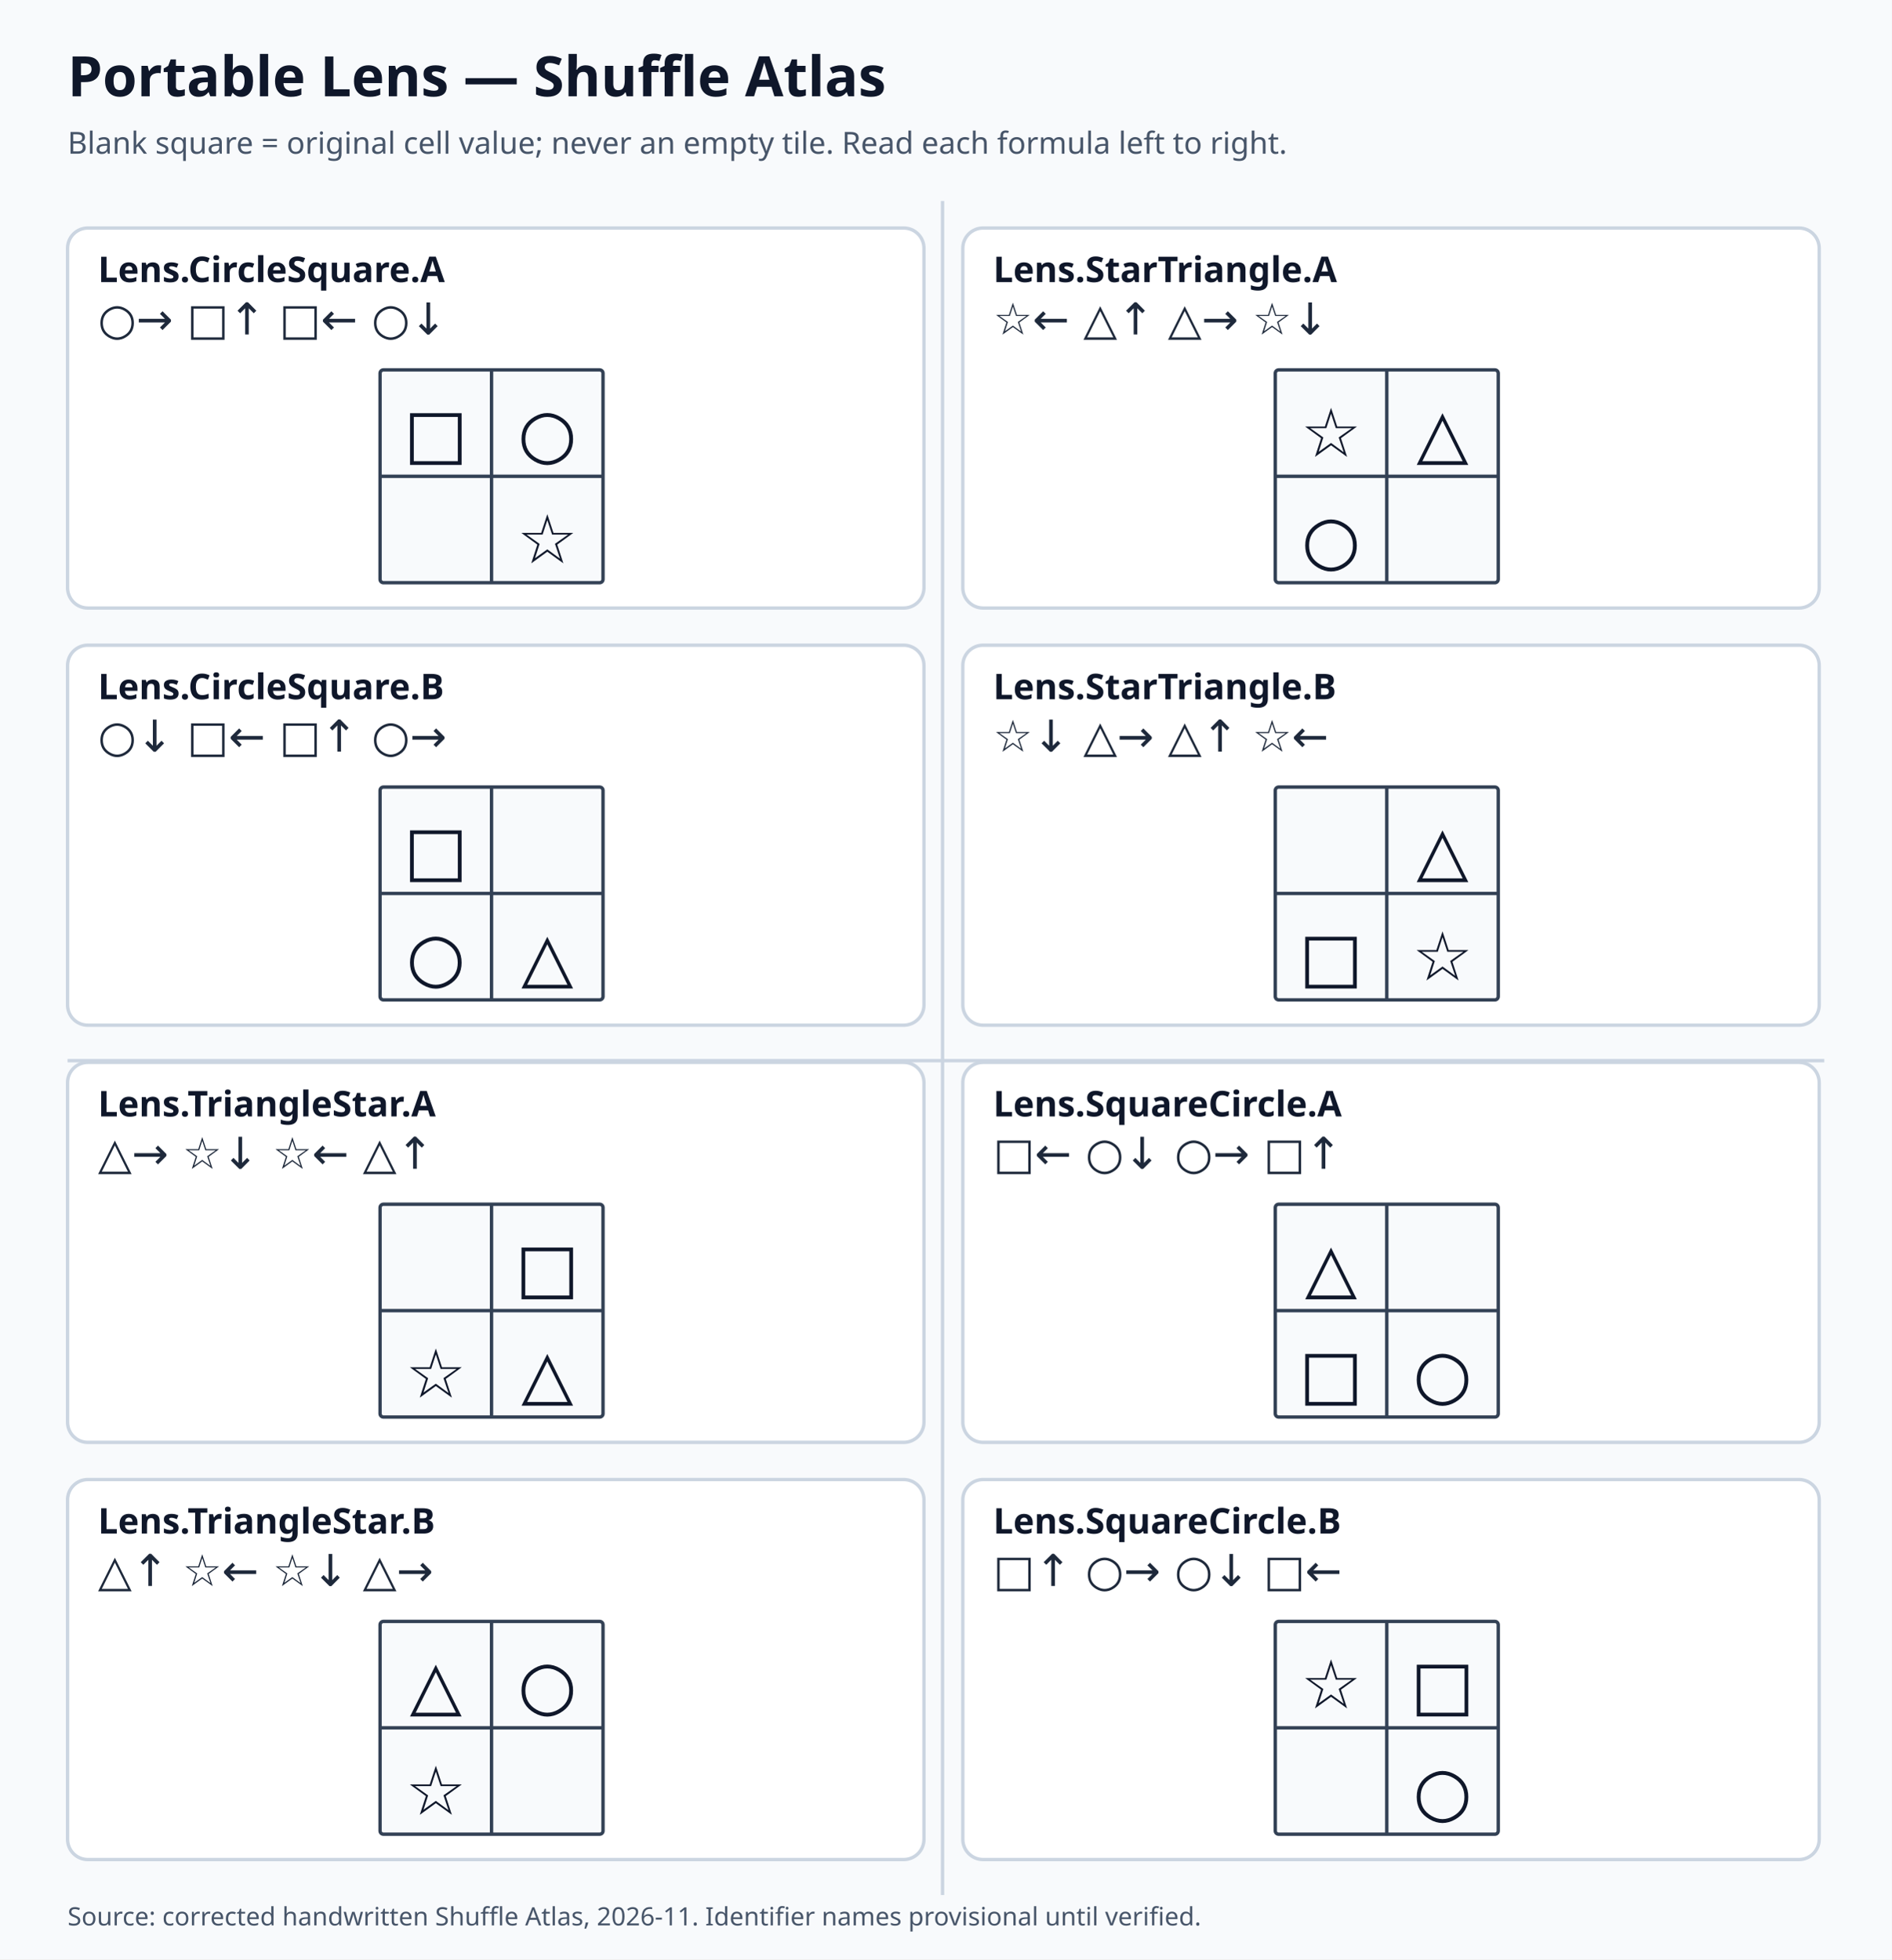
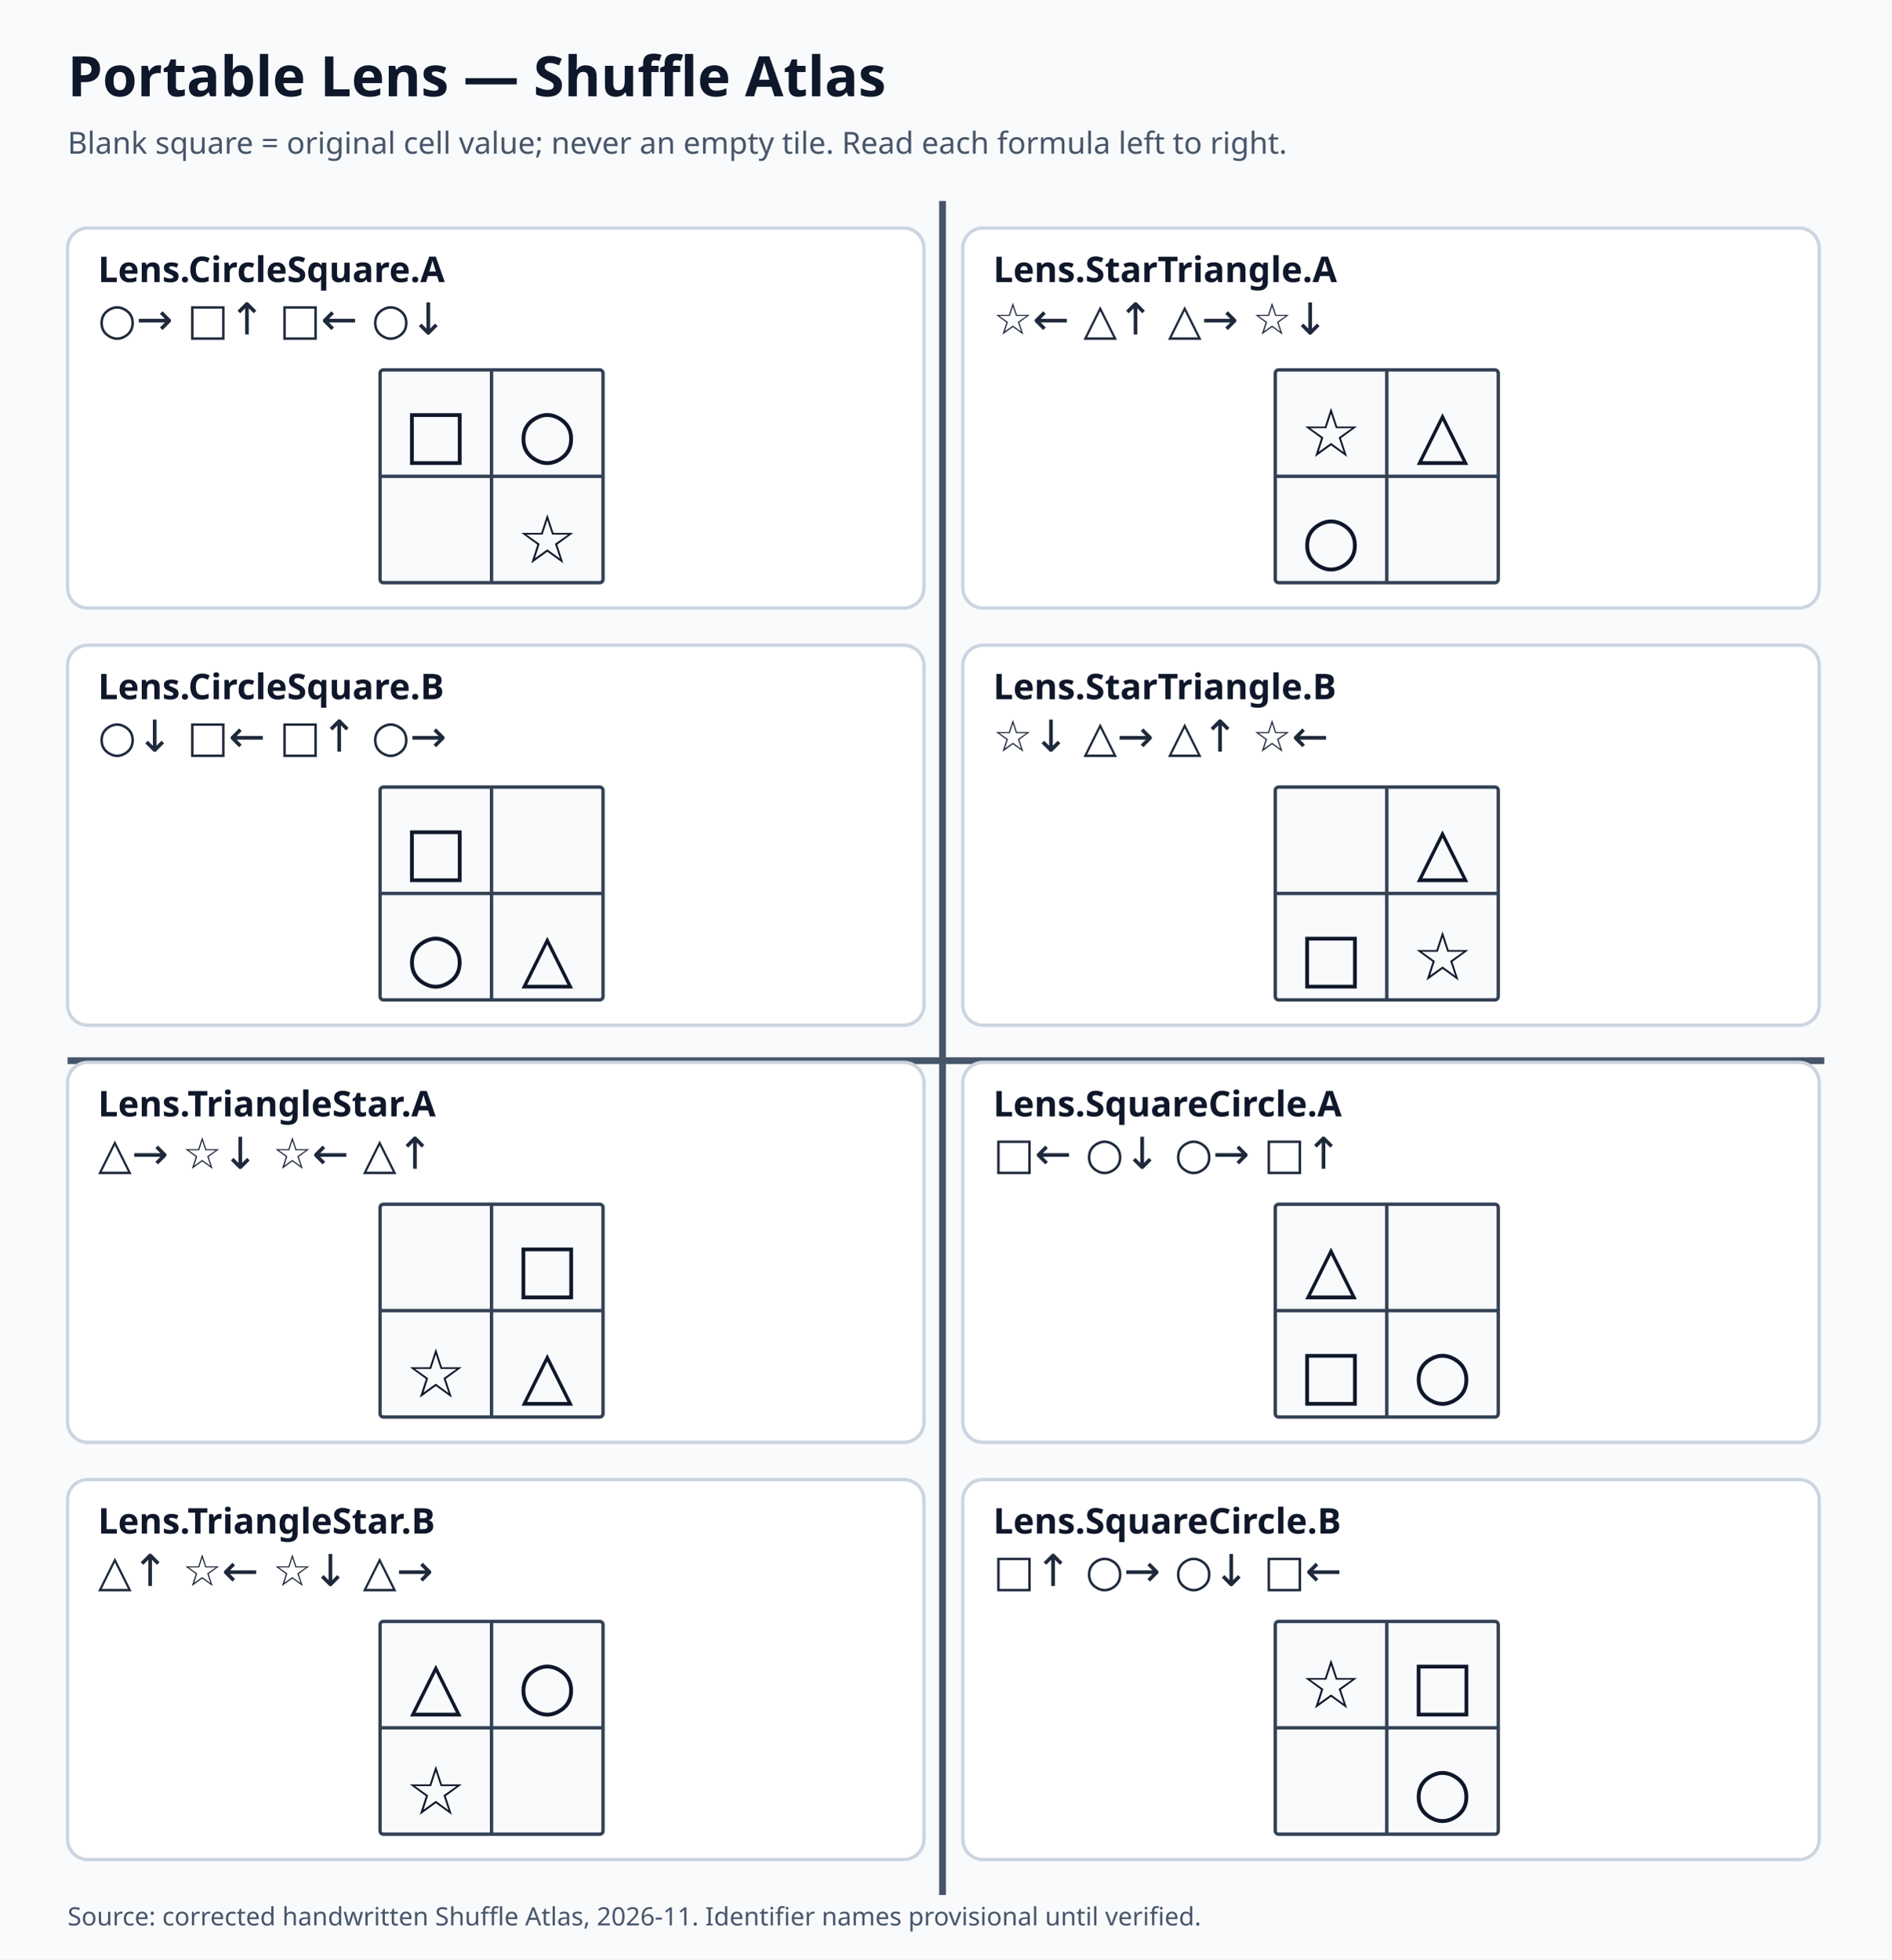
<svg xmlns="http://www.w3.org/2000/svg" width="1120" height="1160" viewBox="0 0 1120 1160" role="img" aria-labelledby="title desc">
  <rect width="1120" height="1160" fill="#f8fafc" />
  <text x="40" y="57" font-family="sans-serif" font-size="33" font-weight="700" fill="#0f172a">Portable Lens — Shuffle Atlas</text>
  <text x="40" y="91" font-family="sans-serif" font-size="18" fill="#475569">Blank square = original cell value; never an empty tile. Read each formula left to right.</text>
-   <line x1="558" y1="119" x2="558" y2="1122" stroke="#cbd5e1" stroke-width="2" />
-   <line x1="40" y1="628" x2="1080" y2="628" stroke="#cbd5e1" stroke-width="2" />
+   <line x1="558" y1="119" x2="558" y2="1122" stroke="#475569" stroke-width="4" />
+   <line x1="40" y1="628" x2="1080" y2="628" stroke="#475569" stroke-width="4" />
  <g transform="translate(40 135)">
    <rect x="0" y="0" width="507" height="225" rx="12" fill="#ffffff" stroke="#cbd5e1" stroke-width="2" />
    <text x="18" y="32" font-size="21" font-weight="700" font-family="sans-serif" fill="#0f172a">Lens.CircleSquare.A</text>
    <text x="18" y="63" font-size="26" font-family="'DejaVu Sans','Noto Sans Symbols 2',sans-serif" fill="#1e293b">○→   □↑   □←   ○↓</text>
    <rect x="185" y="84" width="132" height="126" rx="2" fill="#f8fafc" stroke="#334155" stroke-width="2" />
    <line x1="251" y1="84" x2="251" y2="210" stroke="#334155" stroke-width="2" />
    <line x1="185" y1="147" x2="317" y2="147" stroke="#334155" stroke-width="2" />
    <text x="218" y="124" font-size="40" font-family="'DejaVu Sans','Noto Sans Symbols 2',sans-serif" text-anchor="middle" dominant-baseline="middle" fill="#0f172a">□</text>
    <text x="284" y="124" font-size="40" font-family="'DejaVu Sans','Noto Sans Symbols 2',sans-serif" text-anchor="middle" dominant-baseline="middle" fill="#0f172a">○</text>
    <text x="284" y="187" font-size="40" font-family="'DejaVu Sans','Noto Sans Symbols 2',sans-serif" text-anchor="middle" dominant-baseline="middle" fill="#0f172a">☆</text>
  </g>
  <g transform="translate(570 135)">
    <rect x="0" y="0" width="507" height="225" rx="12" fill="#ffffff" stroke="#cbd5e1" stroke-width="2" />
    <text x="18" y="32" font-size="21" font-weight="700" font-family="sans-serif" fill="#0f172a">Lens.StarTriangle.A</text>
    <text x="18" y="63" font-size="26" font-family="'DejaVu Sans','Noto Sans Symbols 2',sans-serif" fill="#1e293b">☆←   △↑   △→   ☆↓</text>
    <rect x="185" y="84" width="132" height="126" rx="2" fill="#f8fafc" stroke="#334155" stroke-width="2" />
    <line x1="251" y1="84" x2="251" y2="210" stroke="#334155" stroke-width="2" />
    <line x1="185" y1="147" x2="317" y2="147" stroke="#334155" stroke-width="2" />
    <text x="218" y="124" font-size="40" font-family="'DejaVu Sans','Noto Sans Symbols 2',sans-serif" text-anchor="middle" dominant-baseline="middle" fill="#0f172a">☆</text>
    <text x="284" y="124" font-size="40" font-family="'DejaVu Sans','Noto Sans Symbols 2',sans-serif" text-anchor="middle" dominant-baseline="middle" fill="#0f172a">△</text>
    <text x="218" y="187" font-size="40" font-family="'DejaVu Sans','Noto Sans Symbols 2',sans-serif" text-anchor="middle" dominant-baseline="middle" fill="#0f172a">○</text>
  </g>
  <g transform="translate(40 382)">
    <rect x="0" y="0" width="507" height="225" rx="12" fill="#ffffff" stroke="#cbd5e1" stroke-width="2" />
    <text x="18" y="32" font-size="21" font-weight="700" font-family="sans-serif" fill="#0f172a">Lens.CircleSquare.B</text>
    <text x="18" y="63" font-size="26" font-family="'DejaVu Sans','Noto Sans Symbols 2',sans-serif" fill="#1e293b">○↓   □←   □↑   ○→</text>
    <rect x="185" y="84" width="132" height="126" rx="2" fill="#f8fafc" stroke="#334155" stroke-width="2" />
    <line x1="251" y1="84" x2="251" y2="210" stroke="#334155" stroke-width="2" />
    <line x1="185" y1="147" x2="317" y2="147" stroke="#334155" stroke-width="2" />
    <text x="218" y="124" font-size="40" font-family="'DejaVu Sans','Noto Sans Symbols 2',sans-serif" text-anchor="middle" dominant-baseline="middle" fill="#0f172a">□</text>
    <text x="218" y="187" font-size="40" font-family="'DejaVu Sans','Noto Sans Symbols 2',sans-serif" text-anchor="middle" dominant-baseline="middle" fill="#0f172a">○</text>
    <text x="284" y="187" font-size="40" font-family="'DejaVu Sans','Noto Sans Symbols 2',sans-serif" text-anchor="middle" dominant-baseline="middle" fill="#0f172a">△</text>
  </g>
  <g transform="translate(570 382)">
    <rect x="0" y="0" width="507" height="225" rx="12" fill="#ffffff" stroke="#cbd5e1" stroke-width="2" />
    <text x="18" y="32" font-size="21" font-weight="700" font-family="sans-serif" fill="#0f172a">Lens.StarTriangle.B</text>
    <text x="18" y="63" font-size="26" font-family="'DejaVu Sans','Noto Sans Symbols 2',sans-serif" fill="#1e293b">☆↓   △→   △↑   ☆←</text>
    <rect x="185" y="84" width="132" height="126" rx="2" fill="#f8fafc" stroke="#334155" stroke-width="2" />
    <line x1="251" y1="84" x2="251" y2="210" stroke="#334155" stroke-width="2" />
    <line x1="185" y1="147" x2="317" y2="147" stroke="#334155" stroke-width="2" />
    <text x="284" y="124" font-size="40" font-family="'DejaVu Sans','Noto Sans Symbols 2',sans-serif" text-anchor="middle" dominant-baseline="middle" fill="#0f172a">△</text>
    <text x="218" y="187" font-size="40" font-family="'DejaVu Sans','Noto Sans Symbols 2',sans-serif" text-anchor="middle" dominant-baseline="middle" fill="#0f172a">□</text>
    <text x="284" y="187" font-size="40" font-family="'DejaVu Sans','Noto Sans Symbols 2',sans-serif" text-anchor="middle" dominant-baseline="middle" fill="#0f172a">☆</text>
  </g>
  <g transform="translate(40 629)">
    <rect x="0" y="0" width="507" height="225" rx="12" fill="#ffffff" stroke="#cbd5e1" stroke-width="2" />
    <text x="18" y="32" font-size="21" font-weight="700" font-family="sans-serif" fill="#0f172a">Lens.TriangleStar.A</text>
    <text x="18" y="63" font-size="26" font-family="'DejaVu Sans','Noto Sans Symbols 2',sans-serif" fill="#1e293b">△→   ☆↓   ☆←   △↑</text>
    <rect x="185" y="84" width="132" height="126" rx="2" fill="#f8fafc" stroke="#334155" stroke-width="2" />
    <line x1="251" y1="84" x2="251" y2="210" stroke="#334155" stroke-width="2" />
    <line x1="185" y1="147" x2="317" y2="147" stroke="#334155" stroke-width="2" />
    <text x="284" y="124" font-size="40" font-family="'DejaVu Sans','Noto Sans Symbols 2',sans-serif" text-anchor="middle" dominant-baseline="middle" fill="#0f172a">□</text>
    <text x="218" y="187" font-size="40" font-family="'DejaVu Sans','Noto Sans Symbols 2',sans-serif" text-anchor="middle" dominant-baseline="middle" fill="#0f172a">☆</text>
    <text x="284" y="187" font-size="40" font-family="'DejaVu Sans','Noto Sans Symbols 2',sans-serif" text-anchor="middle" dominant-baseline="middle" fill="#0f172a">△</text>
  </g>
  <g transform="translate(570 629)">
    <rect x="0" y="0" width="507" height="225" rx="12" fill="#ffffff" stroke="#cbd5e1" stroke-width="2" />
    <text x="18" y="32" font-size="21" font-weight="700" font-family="sans-serif" fill="#0f172a">Lens.SquareCircle.A</text>
    <text x="18" y="63" font-size="26" font-family="'DejaVu Sans','Noto Sans Symbols 2',sans-serif" fill="#1e293b">□←   ○↓   ○→   □↑</text>
    <rect x="185" y="84" width="132" height="126" rx="2" fill="#f8fafc" stroke="#334155" stroke-width="2" />
    <line x1="251" y1="84" x2="251" y2="210" stroke="#334155" stroke-width="2" />
    <line x1="185" y1="147" x2="317" y2="147" stroke="#334155" stroke-width="2" />
    <text x="218" y="124" font-size="40" font-family="'DejaVu Sans','Noto Sans Symbols 2',sans-serif" text-anchor="middle" dominant-baseline="middle" fill="#0f172a">△</text>
    <text x="218" y="187" font-size="40" font-family="'DejaVu Sans','Noto Sans Symbols 2',sans-serif" text-anchor="middle" dominant-baseline="middle" fill="#0f172a">□</text>
    <text x="284" y="187" font-size="40" font-family="'DejaVu Sans','Noto Sans Symbols 2',sans-serif" text-anchor="middle" dominant-baseline="middle" fill="#0f172a">○</text>
  </g>
  <g transform="translate(40 876)">
    <rect x="0" y="0" width="507" height="225" rx="12" fill="#ffffff" stroke="#cbd5e1" stroke-width="2" />
    <text x="18" y="32" font-size="21" font-weight="700" font-family="sans-serif" fill="#0f172a">Lens.TriangleStar.B</text>
    <text x="18" y="63" font-size="26" font-family="'DejaVu Sans','Noto Sans Symbols 2',sans-serif" fill="#1e293b">△↑   ☆←   ☆↓   △→</text>
    <rect x="185" y="84" width="132" height="126" rx="2" fill="#f8fafc" stroke="#334155" stroke-width="2" />
    <line x1="251" y1="84" x2="251" y2="210" stroke="#334155" stroke-width="2" />
    <line x1="185" y1="147" x2="317" y2="147" stroke="#334155" stroke-width="2" />
    <text x="218" y="124" font-size="40" font-family="'DejaVu Sans','Noto Sans Symbols 2',sans-serif" text-anchor="middle" dominant-baseline="middle" fill="#0f172a">△</text>
    <text x="284" y="124" font-size="40" font-family="'DejaVu Sans','Noto Sans Symbols 2',sans-serif" text-anchor="middle" dominant-baseline="middle" fill="#0f172a">○</text>
    <text x="218" y="187" font-size="40" font-family="'DejaVu Sans','Noto Sans Symbols 2',sans-serif" text-anchor="middle" dominant-baseline="middle" fill="#0f172a">☆</text>
  </g>
  <g transform="translate(570 876)">
    <rect x="0" y="0" width="507" height="225" rx="12" fill="#ffffff" stroke="#cbd5e1" stroke-width="2" />
    <text x="18" y="32" font-size="21" font-weight="700" font-family="sans-serif" fill="#0f172a">Lens.SquareCircle.B</text>
    <text x="18" y="63" font-size="26" font-family="'DejaVu Sans','Noto Sans Symbols 2',sans-serif" fill="#1e293b">□↑   ○→   ○↓   □←</text>
    <rect x="185" y="84" width="132" height="126" rx="2" fill="#f8fafc" stroke="#334155" stroke-width="2" />
    <line x1="251" y1="84" x2="251" y2="210" stroke="#334155" stroke-width="2" />
    <line x1="185" y1="147" x2="317" y2="147" stroke="#334155" stroke-width="2" />
    <text x="218" y="124" font-size="40" font-family="'DejaVu Sans','Noto Sans Symbols 2',sans-serif" text-anchor="middle" dominant-baseline="middle" fill="#0f172a">☆</text>
    <text x="284" y="124" font-size="40" font-family="'DejaVu Sans','Noto Sans Symbols 2',sans-serif" text-anchor="middle" dominant-baseline="middle" fill="#0f172a">□</text>
    <text x="284" y="187" font-size="40" font-family="'DejaVu Sans','Noto Sans Symbols 2',sans-serif" text-anchor="middle" dominant-baseline="middle" fill="#0f172a">○</text>
  </g>
  <text x="40" y="1140" font-family="sans-serif" font-size="15" fill="#475569">Source: corrected handwritten Shuffle Atlas, 2026-11. Identifier names provisional until verified.</text>
</svg>
